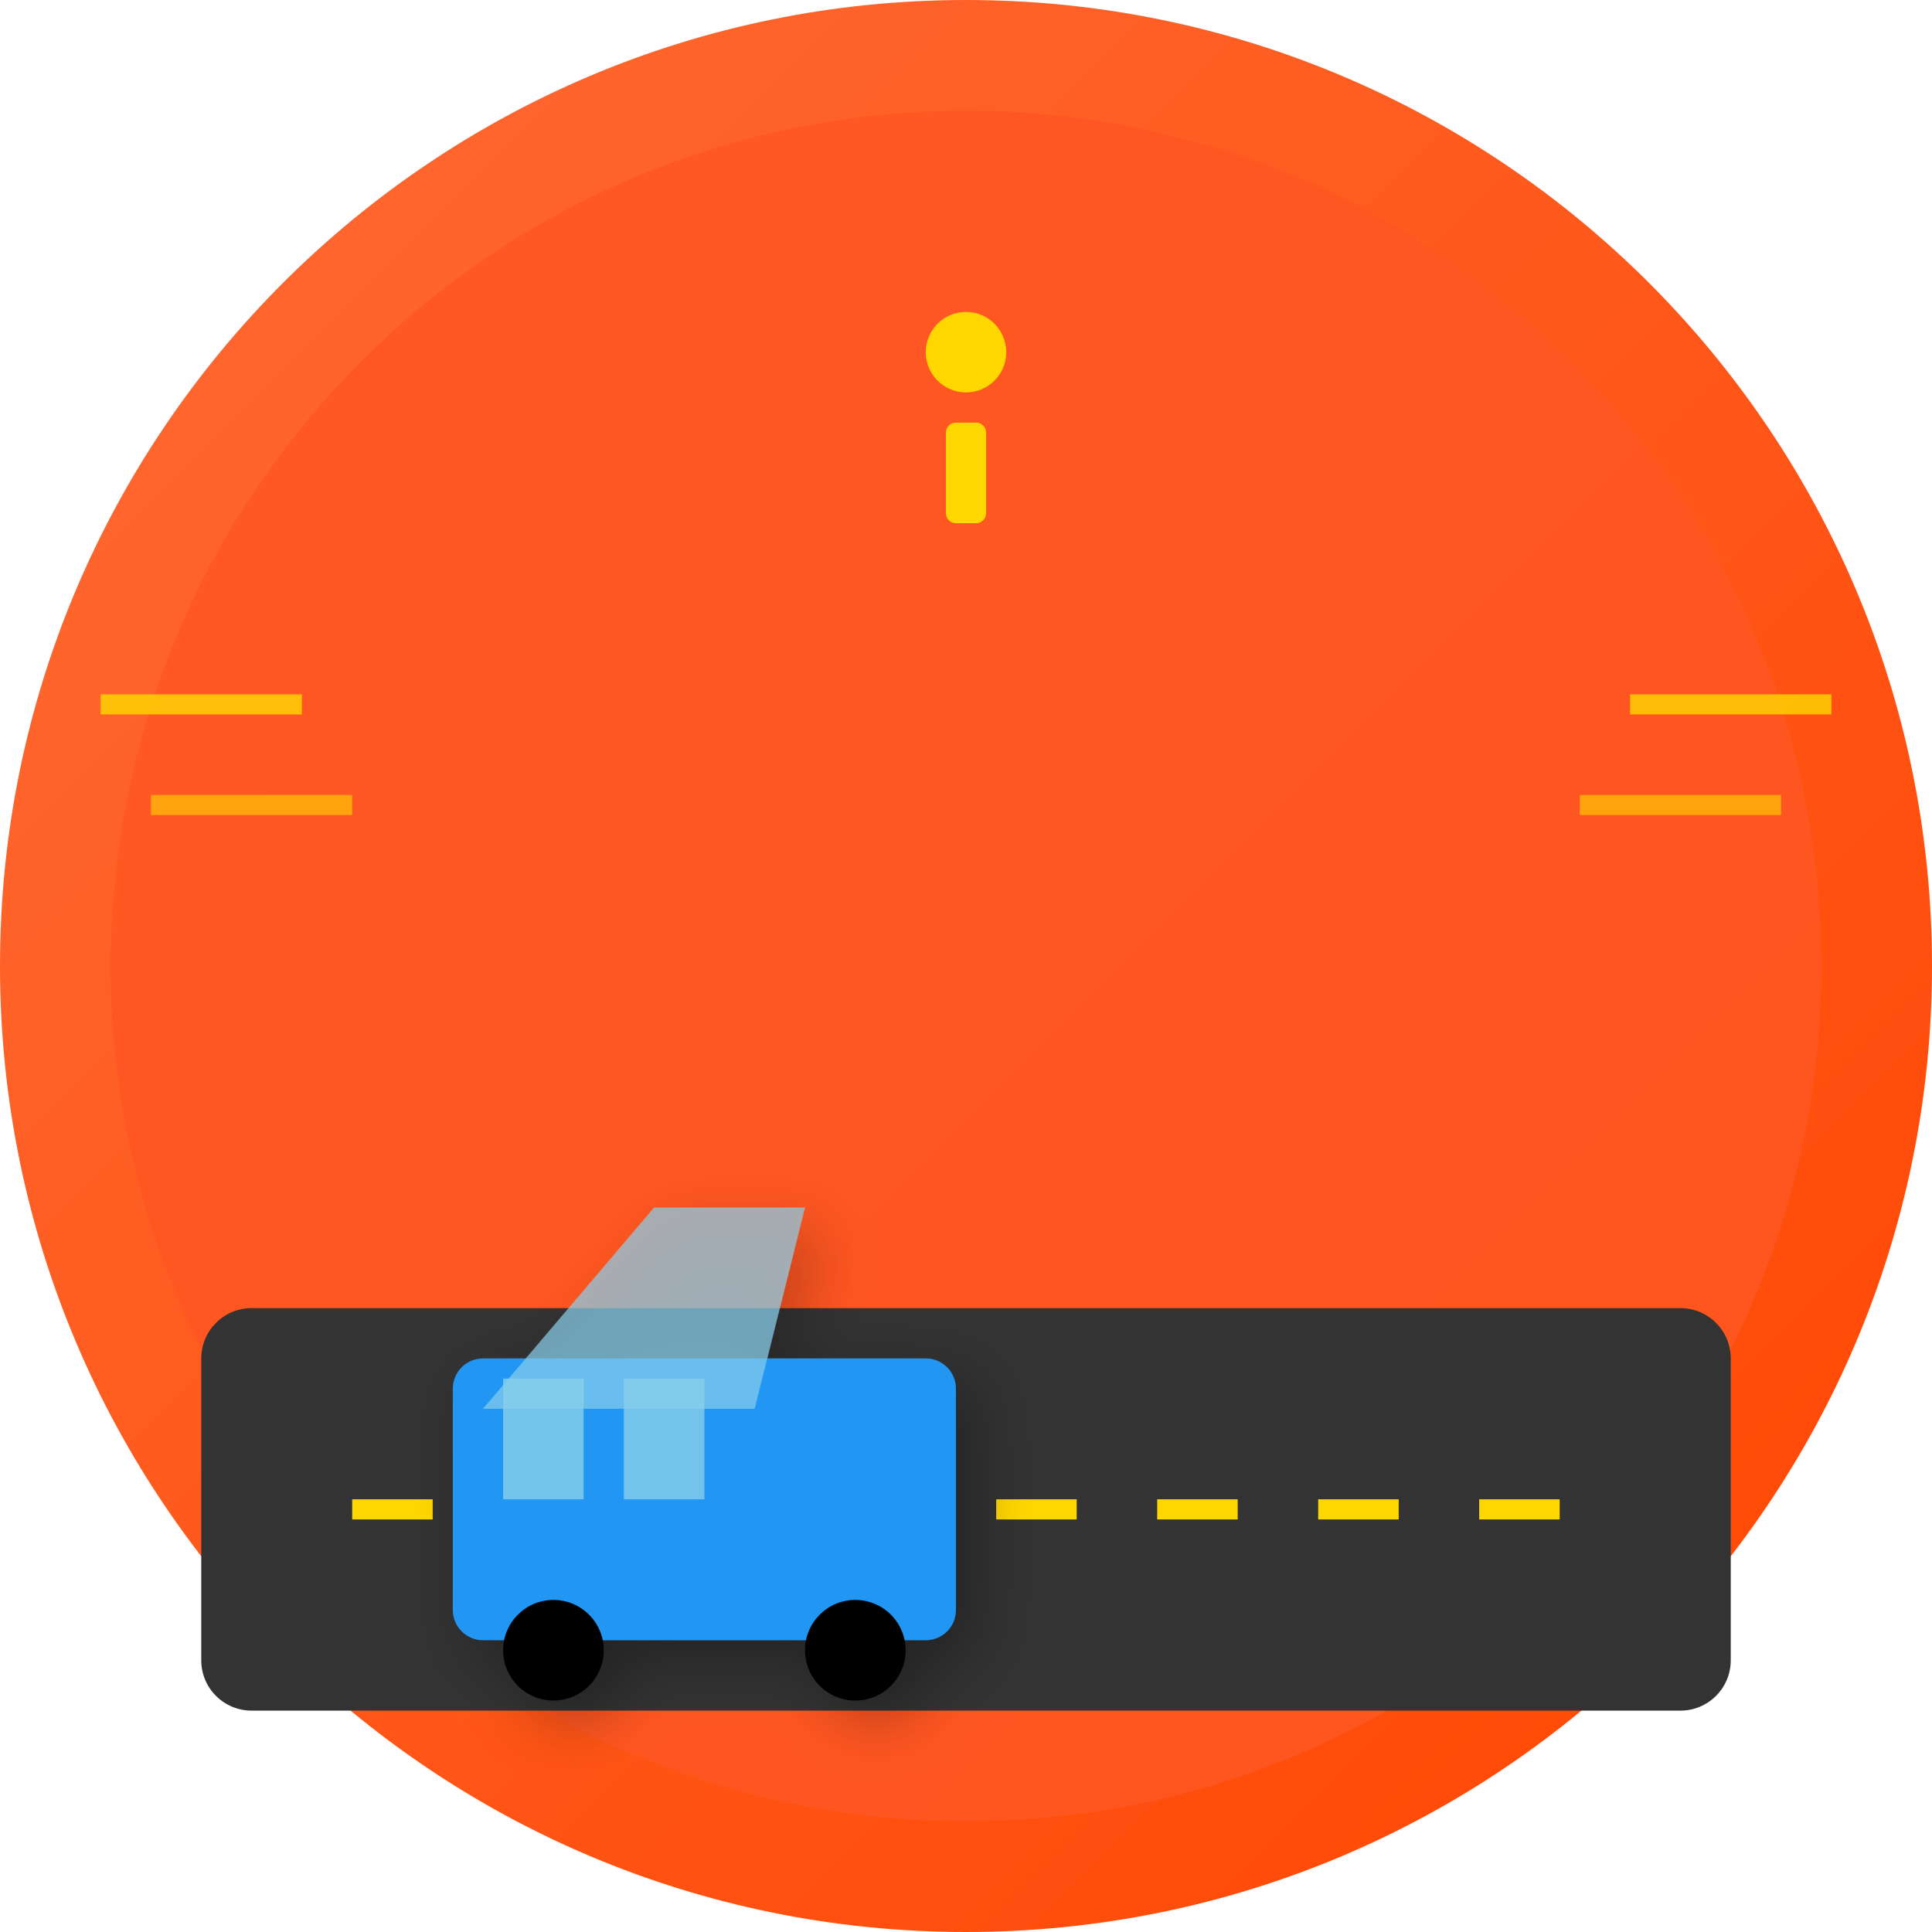
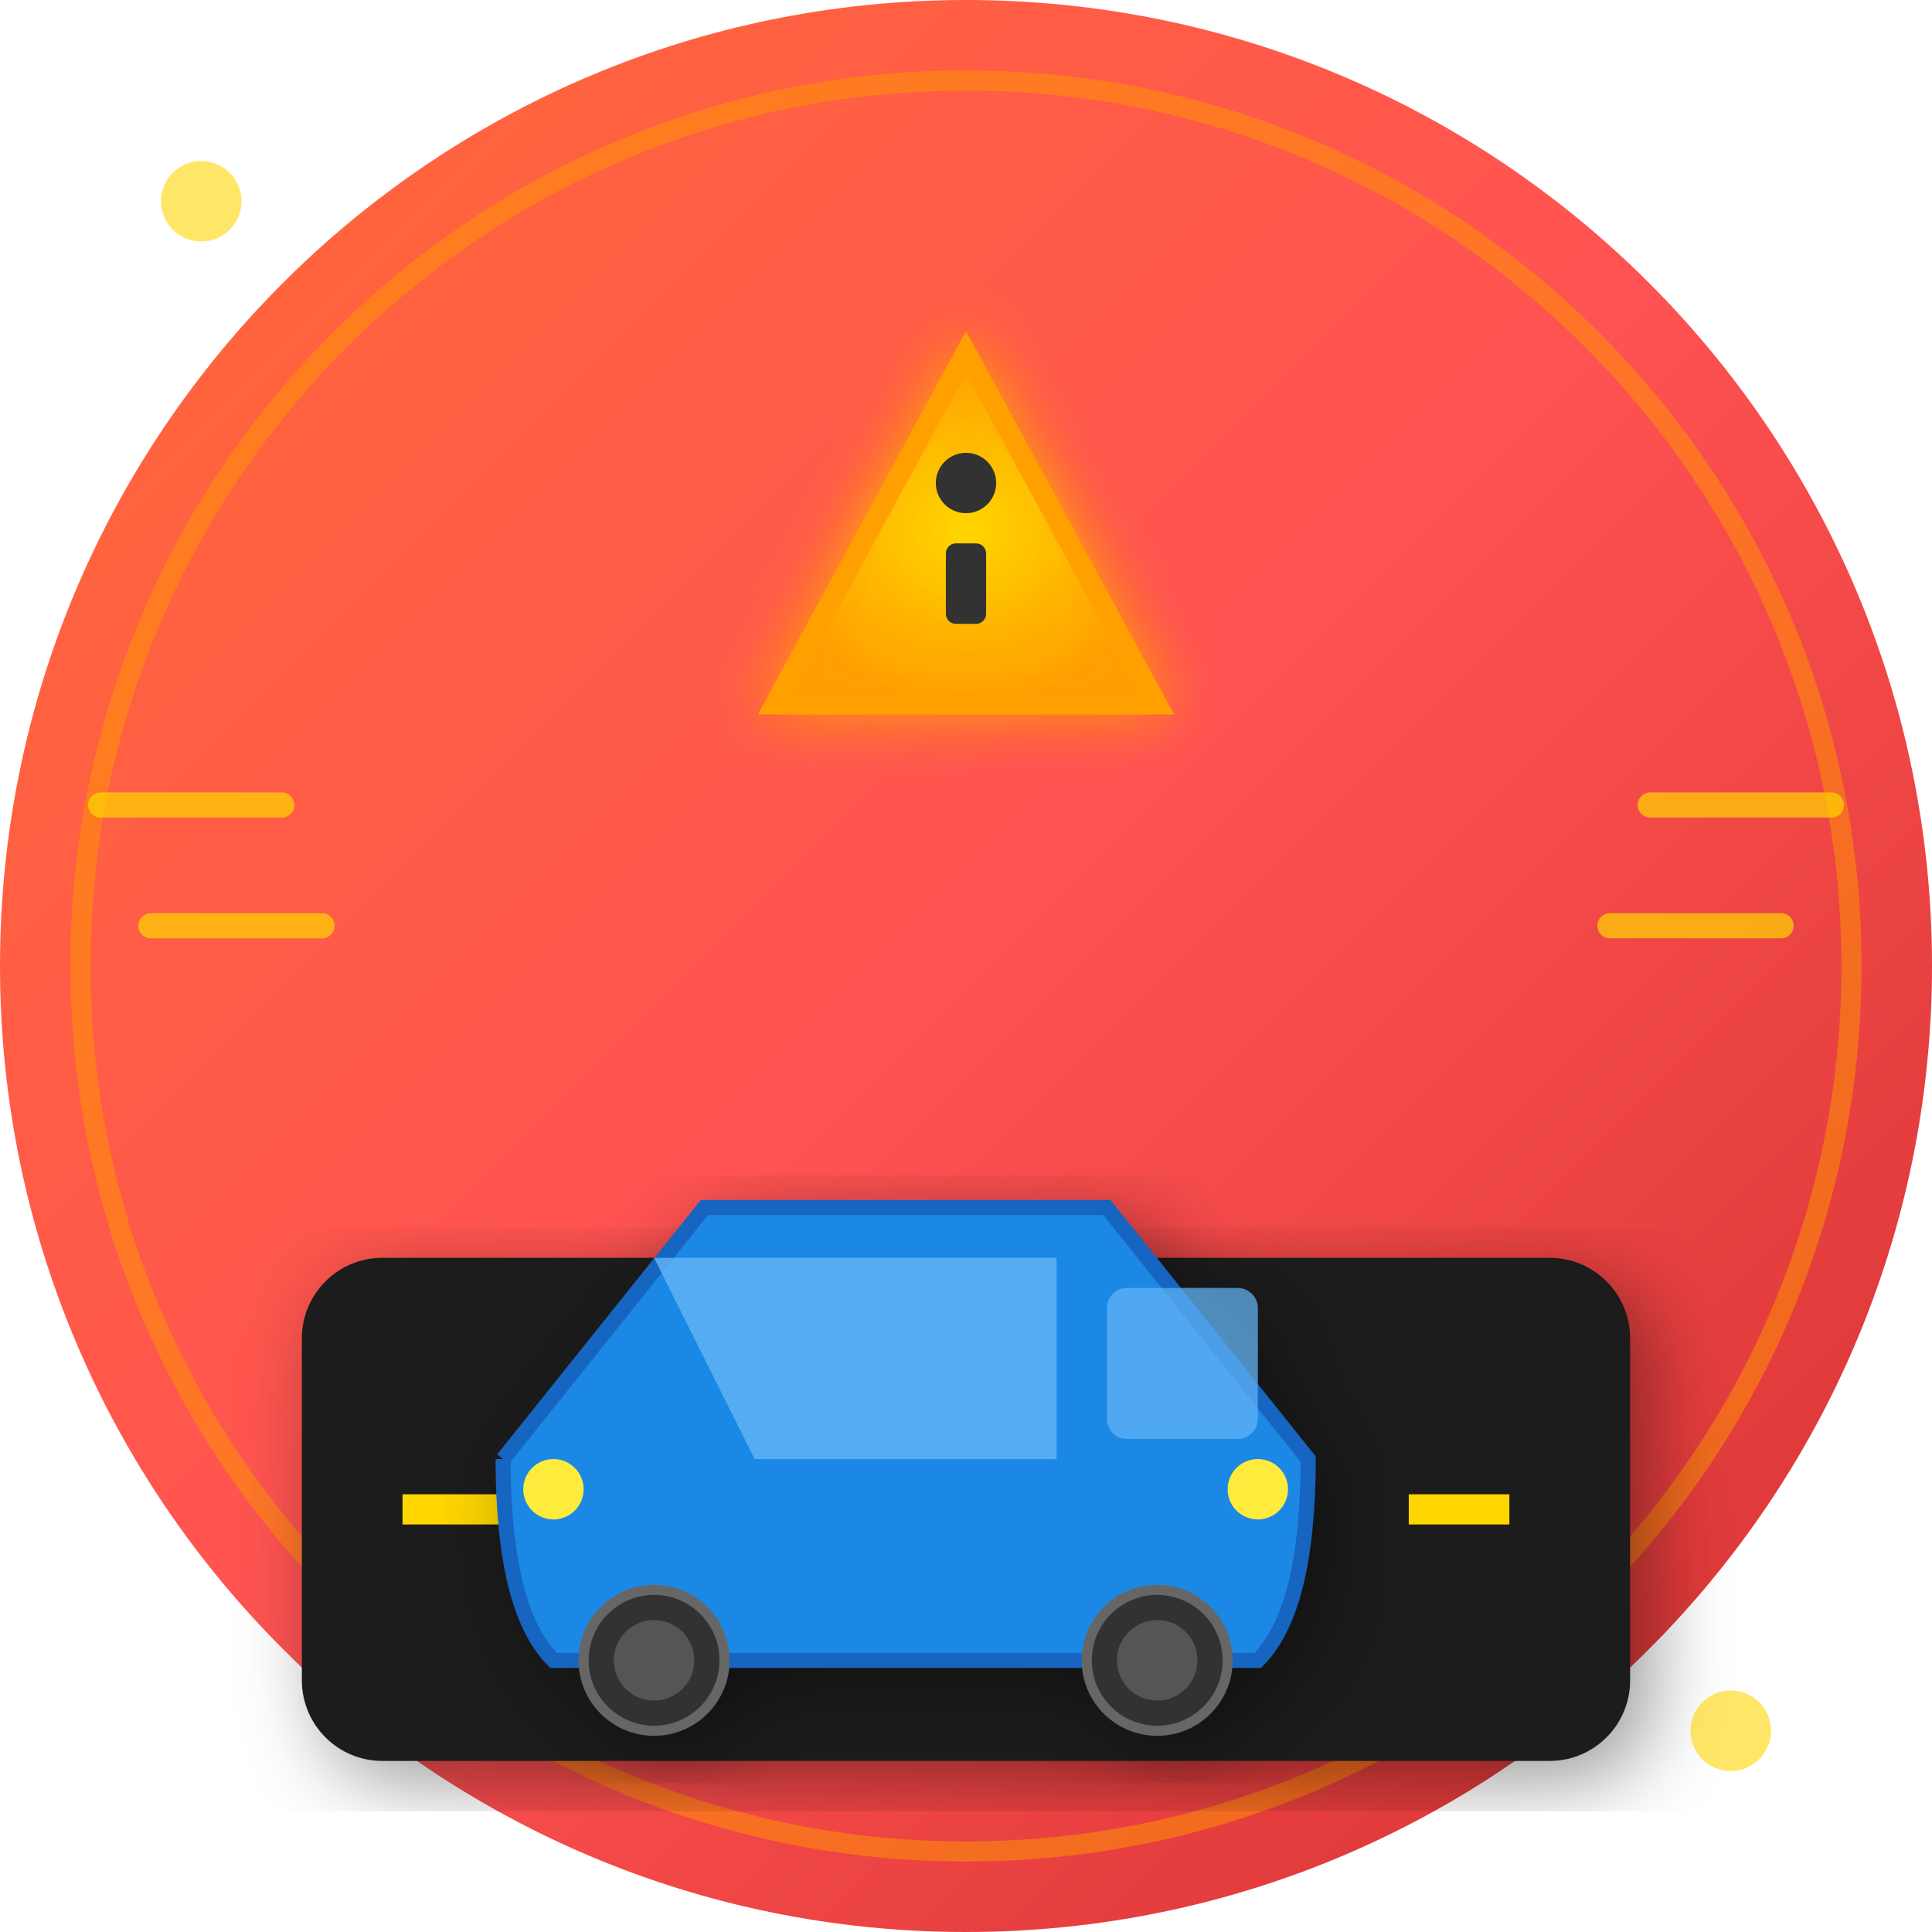
<svg xmlns="http://www.w3.org/2000/svg" viewBox="0 0 192 192">
  <defs>
-     <linearGradient id="grad1" x1="0%" y1="0%" x2="100%" y2="100%">
+     <linearGradient id="mainGrad" x1="0%" y1="0%" x2="100%" y2="100%">
      <stop offset="0%" style="stop-color:#FF6B35;stop-opacity:1" />
-       <stop offset="100%" style="stop-color:#FF4500;stop-opacity:1" />
+       <stop offset="50%" style="stop-color:#FF5252;stop-opacity:1" />
+       <stop offset="100%" style="stop-color:#D32F2F;stop-opacity:1" />
    </linearGradient>
-     <filter id="shadow" x="-50%" y="-50%" width="200%" height="200%">
-       <feDropShadow dx="2" dy="2" stdDeviation="3" flood-opacity="0.3" />
+     <radialGradient id="accentGrad" cx="50%" cy="50%" r="50%">
+       <stop offset="0%" style="stop-color:#FFD600;stop-opacity:1" />
+       <stop offset="100%" style="stop-color:#FFA000;stop-opacity:0.9" />
+     </radialGradient>
+     <filter id="glow" x="-50%" y="-50%" width="200%" height="200%">
+       <feGaussianBlur stdDeviation="3" result="coloredBlur" />
+       <feMerge>
+         <feMergeNode in="coloredBlur" />
+         <feMergeNode in="SourceGraphic" />
+       </feMerge>
+     </filter>
+     <filter id="shadow">
+       <feDropShadow dx="2" dy="2" stdDeviation="4" flood-opacity="0.4" />
    </filter>
  </defs>
-   <circle cx="96" cy="96" r="96" fill="url(#grad1)" />
-   <circle cx="96" cy="96" r="85" fill="#FF5722" opacity="0.9" />
-   <rect x="20" y="130" width="152" height="40" fill="#333333" rx="5" />
-   <line x1="35" y1="150" x2="157" y2="150" stroke="#FFD700" stroke-width="2" stroke-dasharray="8,8" />
+   <circle cx="96" cy="96" r="96" fill="url(#mainGrad)" />
+   <circle cx="96" cy="96" r="88" fill="none" stroke="#FF9800" stroke-width="2" opacity="0.5" />
  <g filter="url(#shadow)">
-     <rect x="45" y="135" width="50" height="28" fill="#2196F3" rx="3" />
-     <polygon points="48,140 65,120 80,120 75,140" fill="#87CEEB" opacity="0.7" />
-     <circle cx="55" cy="164" r="5" fill="#000000" />
-     <circle cx="85" cy="164" r="5" fill="#000000" />
-     <rect x="50" y="137" width="8" height="12" fill="#87CEEB" opacity="0.8" />
-     <rect x="62" y="137" width="8" height="12" fill="#87CEEB" opacity="0.8" />
+     <rect x="30" y="125" width="132" height="50" fill="#1a1a1a" rx="8" />
+     <line x1="40" y1="150" x2="152" y2="150" stroke="#FFD600" stroke-width="3" stroke-dasharray="10,10" />
  </g>
-   <g transform="translate(96, 50)">
-     <circle cx="0" cy="-15" r="4" fill="#FFD700" />
-     <rect x="-2" y="-8" width="4" height="10" fill="#FFD700" rx="1" />
+   <g filter="url(#shadow)">
+     <path d="M 50 145 L 70 120 L 110 120 L 130 145 Q 130 160 125 165 L 55 165 Q 50 160 50 145" fill="#1E88E5" stroke="#1565C0" stroke-width="1.5" />
+     <polygon points="65,125 105,125 105,145 75,145" fill="#64B5F6" opacity="0.8" />
+     <rect x="110" y="128" width="15" height="15" fill="#64B5F6" opacity="0.7" rx="2" />
+     <circle cx="55" cy="148" r="3" fill="#FFEB3B" />
+     <circle cx="125" cy="148" r="3" fill="#FFEB3B" />
+     <circle cx="65" cy="165" r="7" fill="#333333" stroke="#666" stroke-width="1" />
+     <circle cx="115" cy="165" r="7" fill="#333333" stroke="#666" stroke-width="1" />
+     <circle cx="65" cy="165" r="4" fill="#555555" />
+     <circle cx="115" cy="165" r="4" fill="#555555" />
  </g>
-   <line x1="10" y1="70" x2="30" y2="70" stroke="#FFD700" stroke-width="2" opacity="0.8" />
-   <line x1="15" y1="80" x2="35" y2="80" stroke="#FFD700" stroke-width="2" opacity="0.6" />
-   <line x1="162" y1="70" x2="182" y2="70" stroke="#FFD700" stroke-width="2" opacity="0.8" />
-   <line x1="157" y1="80" x2="177" y2="80" stroke="#FFD700" stroke-width="2" opacity="0.6" />
+   <g filter="url(#glow)">
+     <polygon points="96,35 115,70 77,70" fill="url(#accentGrad)" stroke="#FFA000" stroke-width="2" />
+     <circle cx="96" cy="48" r="3" fill="#333333" />
+     <rect x="94" y="54" width="4" height="8" fill="#333333" rx="1" />
+   </g>
+   <g stroke="#FFD600" stroke-width="2.5" stroke-linecap="round" opacity="0.7">
+     <line x1="10" y1="80" x2="28" y2="80" />
+     <line x1="15" y1="92" x2="32" y2="92" />
+     <line x1="164" y1="80" x2="182" y2="80" />
+     <line x1="160" y1="92" x2="177" y2="92" />
+   </g>
+   <circle cx="20" cy="20" r="4" fill="#FFD600" opacity="0.6" />
+   <circle cx="172" cy="172" r="4" fill="#FFD600" opacity="0.6" />
</svg>
